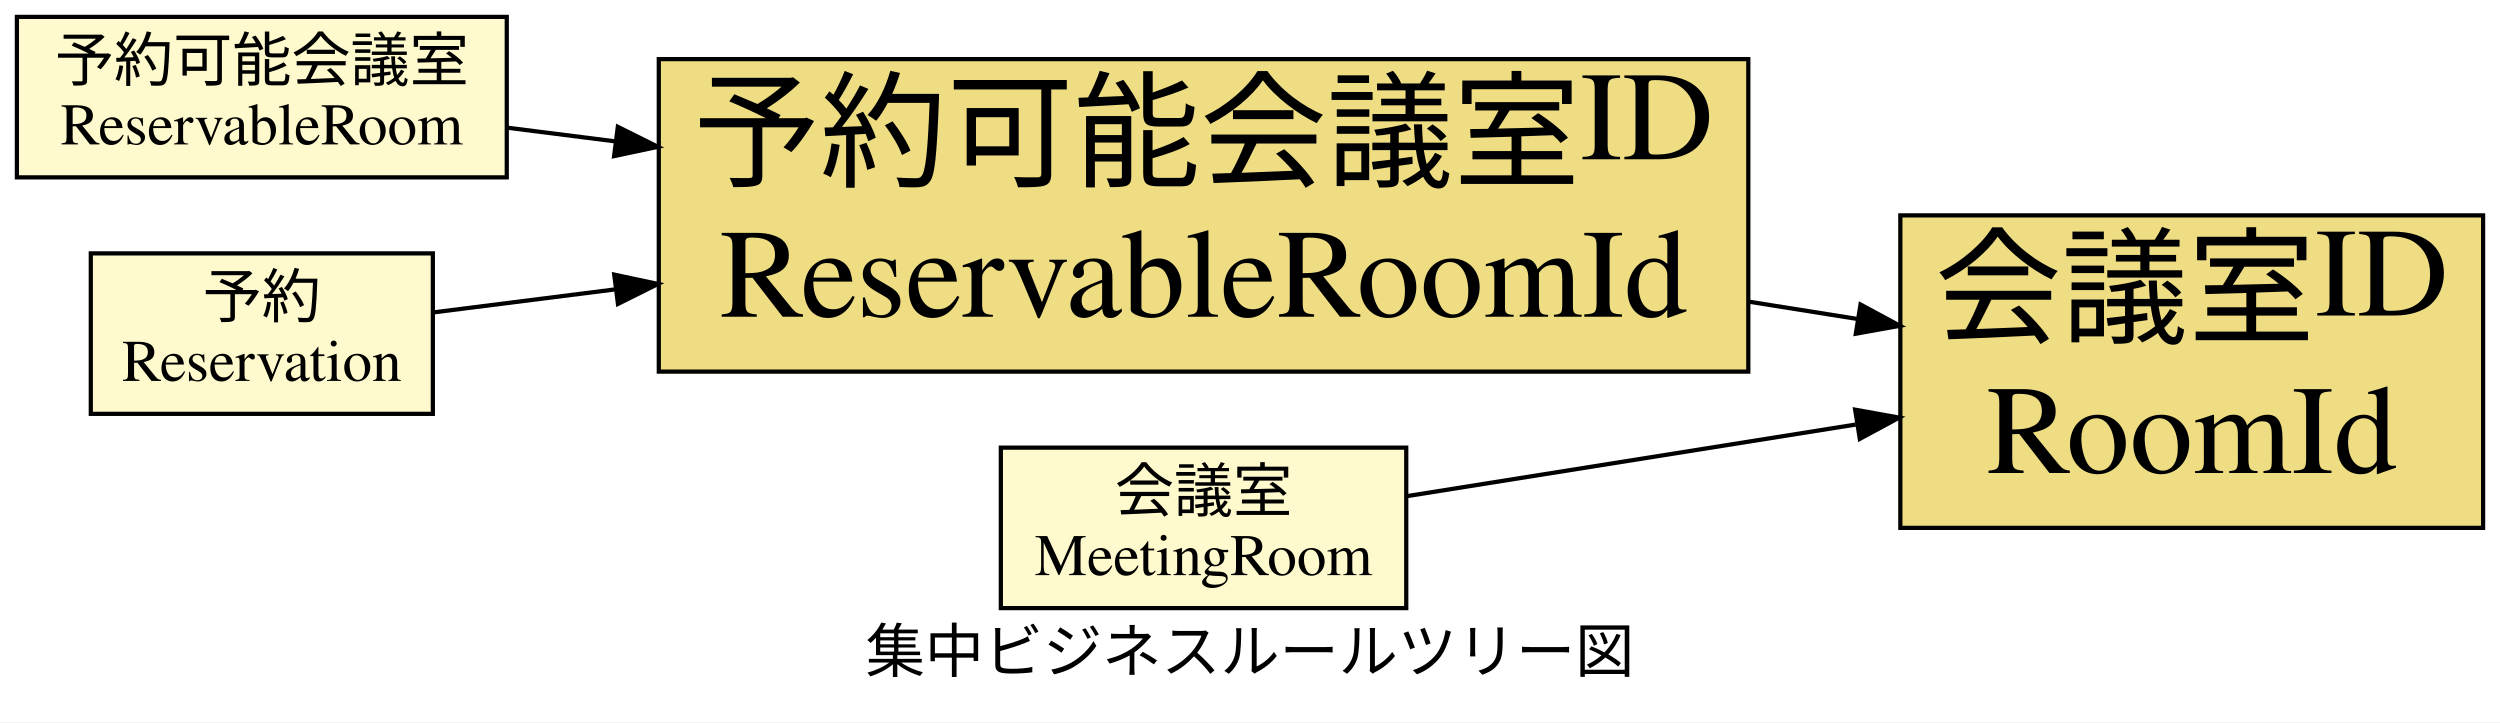
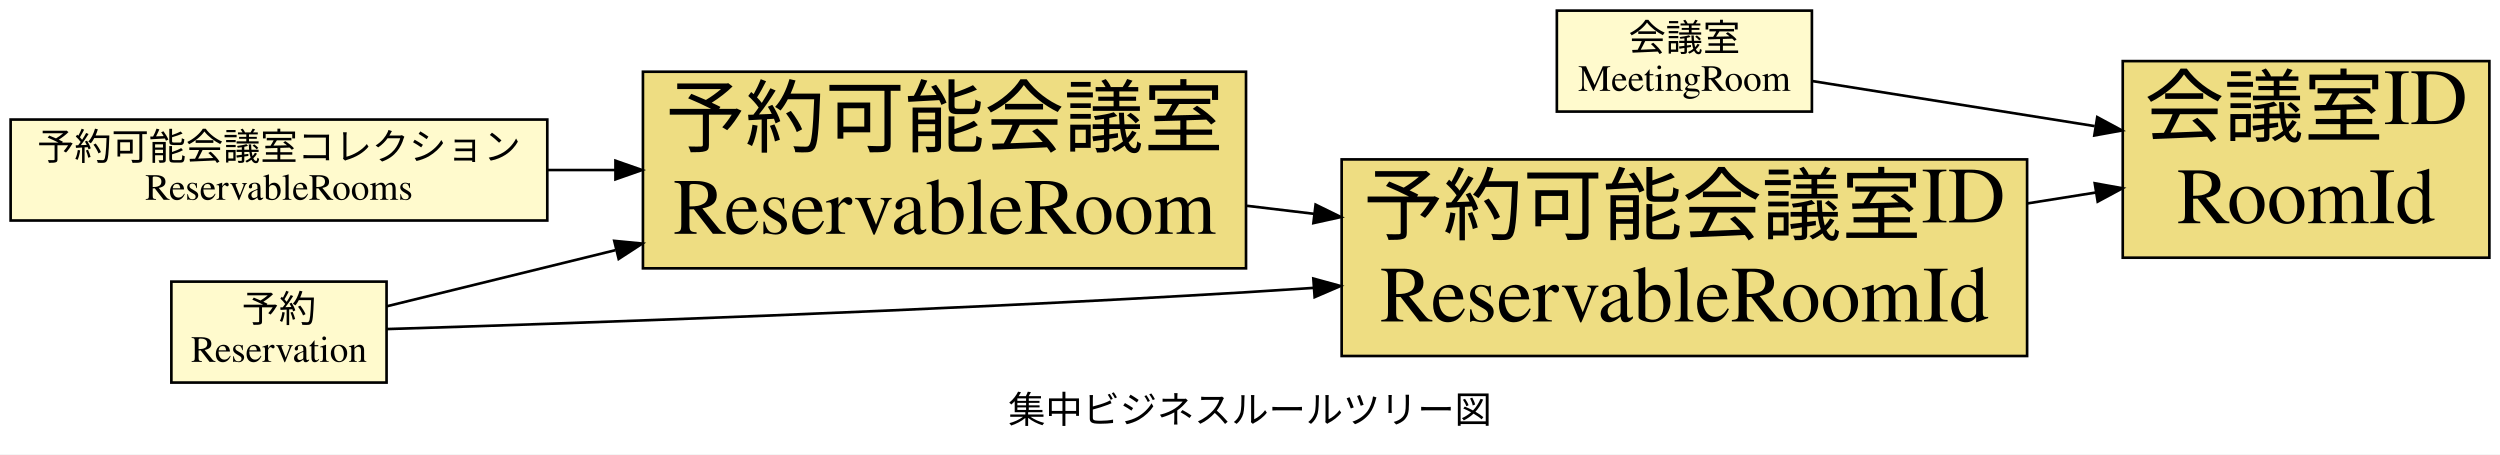
- <svg xmlns="http://www.w3.org/2000/svg" width="592px" height="171px" viewBox="0.00 0.00 592.00 171.00">
+ <svg xmlns="http://www.w3.org/2000/svg" width="941px" height="171px" viewBox="0.00 0.00 941.00 171.00">
  <g id="graph0" class="graph" transform="scale(1.0 1.0) rotate(0) translate(4 167)">
-     <polygon fill="white" stroke="transparent" points="-4,4 -4,-167 588,-167 588,4 -4,4" />
-     <text text-anchor="middle" x="292" y="-7.8" font-family="Times,serif" font-size="14.00">集中ビジネスルールツリー図</text>
+     <polygon fill="white" stroke="transparent" points="-4,4 -4,-167 937,-167 937,4 -4,4" />
+     <text text-anchor="middle" x="466.5" y="-7.8" font-family="Times,serif" font-size="14.00">集中ビジネスルールツリー図</text>
    <g id="node1" class="node">
-       <polygon fill="lemonchiffon" stroke="black" points="116,-163 0,-163 0,-125 116,-125 116,-163" />
-       <text text-anchor="middle" x="58" y="-147.8" font-family="Times,serif" font-size="14.00">予約可能会議室</text>
-       <text text-anchor="middle" x="58" y="-132.8" font-family="Times,serif" font-size="14.00">ReservableRoom</text>
+       <polygon fill="#eedd82" stroke="black" points="465,-140 238,-140 238,-66 465,-66 465,-140" />
+       <text text-anchor="middle" x="351.5" y="-112" font-family="Times,serif" font-size="30.00">予約可能会議室</text>
+       <text text-anchor="middle" x="351.5" y="-79" font-family="Times,serif" font-size="30.00">ReservableRoom
+             </text>
    </g>
    <g id="node2" class="node">
-       <polygon fill="#eedd82" stroke="black" points="410,-153 152,-153 152,-79 410,-79 410,-153" />
-       <text text-anchor="middle" x="281" y="-125" font-family="Times,serif" font-size="30.00">予約可能会議室ID</text>
-       <text text-anchor="middle" x="281" y="-92" font-family="Times,serif" font-size="30.00">ReservableRoomId</text>
+       <polygon fill="#eedd82" stroke="black" points="759,-107 501,-107 501,-33 759,-33 759,-107" />
+       <text text-anchor="middle" x="630" y="-79" font-family="Times,serif" font-size="30.00">予約可能会議室ID</text>
+       <text text-anchor="middle" x="630" y="-46" font-family="Times,serif" font-size="30.00">ReservableRoomId
+             </text>
    </g>
    <g id="edge3" class="edge">
-       <path fill="none" stroke="black" d="M116.2,-136.75C124.28,-135.73 132.87,-134.64 141.71,-133.52" />
-       <polygon fill="black" stroke="black" points="142.3,-136.97 151.78,-132.24 141.42,-130.03 142.3,-136.97" />
+       <path fill="none" stroke="black" d="M465.36,-89.53C473.73,-88.53 482.23,-87.52 490.73,-86.5" />
+       <polygon fill="black" stroke="black" points="491.19,-89.97 500.71,-85.31 490.36,-83.02 491.19,-89.97" />
+     </g>
+     <g id="node6" class="node">
+       <polygon fill="#eedd82" stroke="black" points="933,-144 795,-144 795,-70 933,-70 933,-144" />
+       <text text-anchor="middle" x="864" y="-116" font-family="Times,serif" font-size="30.00">会議室ID</text>
+       <text text-anchor="middle" x="864" y="-83" font-family="Times,serif" font-size="30.00">RoomId</text>
+     </g>
+     <g id="edge1" class="edge">
+       <path fill="none" stroke="black" d="M759.21,-90.45C767.93,-91.84 776.55,-93.21 784.89,-94.54" />
+       <polygon fill="black" stroke="black" points="784.46,-98.02 794.89,-96.14 785.57,-91.11 784.46,-98.02" />
+     </g>
+     <g id="node3" class="node">
+       <polygon fill="lemonchiffon" stroke="black" points="202,-122 0,-122 0,-84 202,-84 202,-122" />
+       <text text-anchor="middle" x="101" y="-106.8" font-family="Times,serif" font-size="14.00">予約可能会議室コレクション
+             </text>
+       <text text-anchor="middle" x="101" y="-91.8" font-family="Times,serif" font-size="14.00">ReservableRooms
+             </text>
+     </g>
+     <g id="edge5" class="edge">
+       <path fill="none" stroke="black" d="M202,-103C210.43,-103 219.02,-103 227.6,-103" />
+       <polygon fill="black" stroke="black" points="227.66,-106.5 237.66,-103 227.66,-99.5 227.66,-106.5" />
+     </g>
+     <g id="node4" class="node">
+       <polygon fill="lemonchiffon" stroke="black" points="141.5,-61 60.5,-61 60.5,-23 141.5,-23 141.5,-61" />
+       <text text-anchor="middle" x="101" y="-45.8" font-family="Times,serif" font-size="14.00">予約</text>
+       <text text-anchor="middle" x="101" y="-30.8" font-family="Times,serif" font-size="14.00">Reservation</text>
+     </g>
+     <g id="edge6" class="edge">
+       <path fill="none" stroke="black" d="M141.65,-51.73C165.2,-57.52 196.48,-65.19 227.65,-72.84" />
+       <polygon fill="black" stroke="black" points="227.2,-76.34 237.75,-75.32 228.87,-69.54 227.2,-76.34" />
+     </g>
+     <g id="edge4" class="edge">
+       <path fill="none" stroke="black" d="M141.51,-43.14C208.21,-45.18 347.42,-49.91 465,-57 473.3,-57.5 481.83,-58.05 490.44,-58.64" />
+       <polygon fill="black" stroke="black" points="490.34,-62.15 500.56,-59.35 490.83,-55.16 490.34,-62.15" />
    </g>
    <g id="node5" class="node">
-       <polygon fill="#eedd82" stroke="black" points="584,-116 446,-116 446,-42 584,-42 584,-116" />
-       <text text-anchor="middle" x="515" y="-88" font-family="Times,serif" font-size="30.00">会議室ID</text>
-       <text text-anchor="middle" x="515" y="-55" font-family="Times,serif" font-size="30.00">RoomId</text>
-     </g>
-     <g id="edge1" class="edge">
-       <path fill="none" stroke="black" d="M410.21,-95.55C418.93,-94.16 427.55,-92.79 435.89,-91.46" />
-       <polygon fill="black" stroke="black" points="436.57,-94.89 445.89,-89.86 435.46,-87.98 436.57,-94.89" />
-     </g>
-     <g id="node3" class="node">
-       <polygon fill="lemonchiffon" stroke="black" points="98.5,-107 17.5,-107 17.5,-69 98.5,-69 98.5,-107" />
-       <text text-anchor="middle" x="58" y="-91.8" font-family="Times,serif" font-size="14.00">予約</text>
-       <text text-anchor="middle" x="58" y="-76.8" font-family="Times,serif" font-size="14.00">Reservation</text>
-     </g>
-     <g id="edge4" class="edge">
-       <path fill="none" stroke="black" d="M98.51,-93.01C111.14,-94.61 125.91,-96.48 141.48,-98.45" />
-       <polygon fill="black" stroke="black" points="141.45,-101.97 151.81,-99.76 142.33,-95.03 141.45,-101.97" />
-     </g>
-     <g id="node4" class="node">
-       <polygon fill="lemonchiffon" stroke="black" points="329,-61 233,-61 233,-23 329,-23 329,-61" />
-       <text text-anchor="middle" x="281" y="-45.8" font-family="Times,serif" font-size="14.00">会議室</text>
-       <text text-anchor="middle" x="281" y="-30.8" font-family="Times,serif" font-size="14.00">MeetingRoom</text>
+       <polygon fill="lemonchiffon" stroke="black" points="678,-163 582,-163 582,-125 678,-125 678,-163" />
+       <text text-anchor="middle" x="630" y="-147.8" font-family="Times,serif" font-size="14.00">会議室</text>
+       <text text-anchor="middle" x="630" y="-132.8" font-family="Times,serif" font-size="14.00">MeetingRoom</text>
    </g>
    <g id="edge2" class="edge">
-       <path fill="none" stroke="black" d="M329.23,-49.53C359.74,-54.4 400.18,-60.85 435.44,-66.47" />
-       <polygon fill="black" stroke="black" points="435.3,-69.99 445.72,-68.11 436.4,-63.08 435.3,-69.99" />
+       <path fill="none" stroke="black" d="M678.23,-136.47C708.74,-131.6 749.18,-125.15 784.44,-119.53" />
+       <polygon fill="black" stroke="black" points="785.4,-122.92 794.72,-117.89 784.3,-116.01 785.4,-122.92" />
    </g>
  </g>
</svg>
